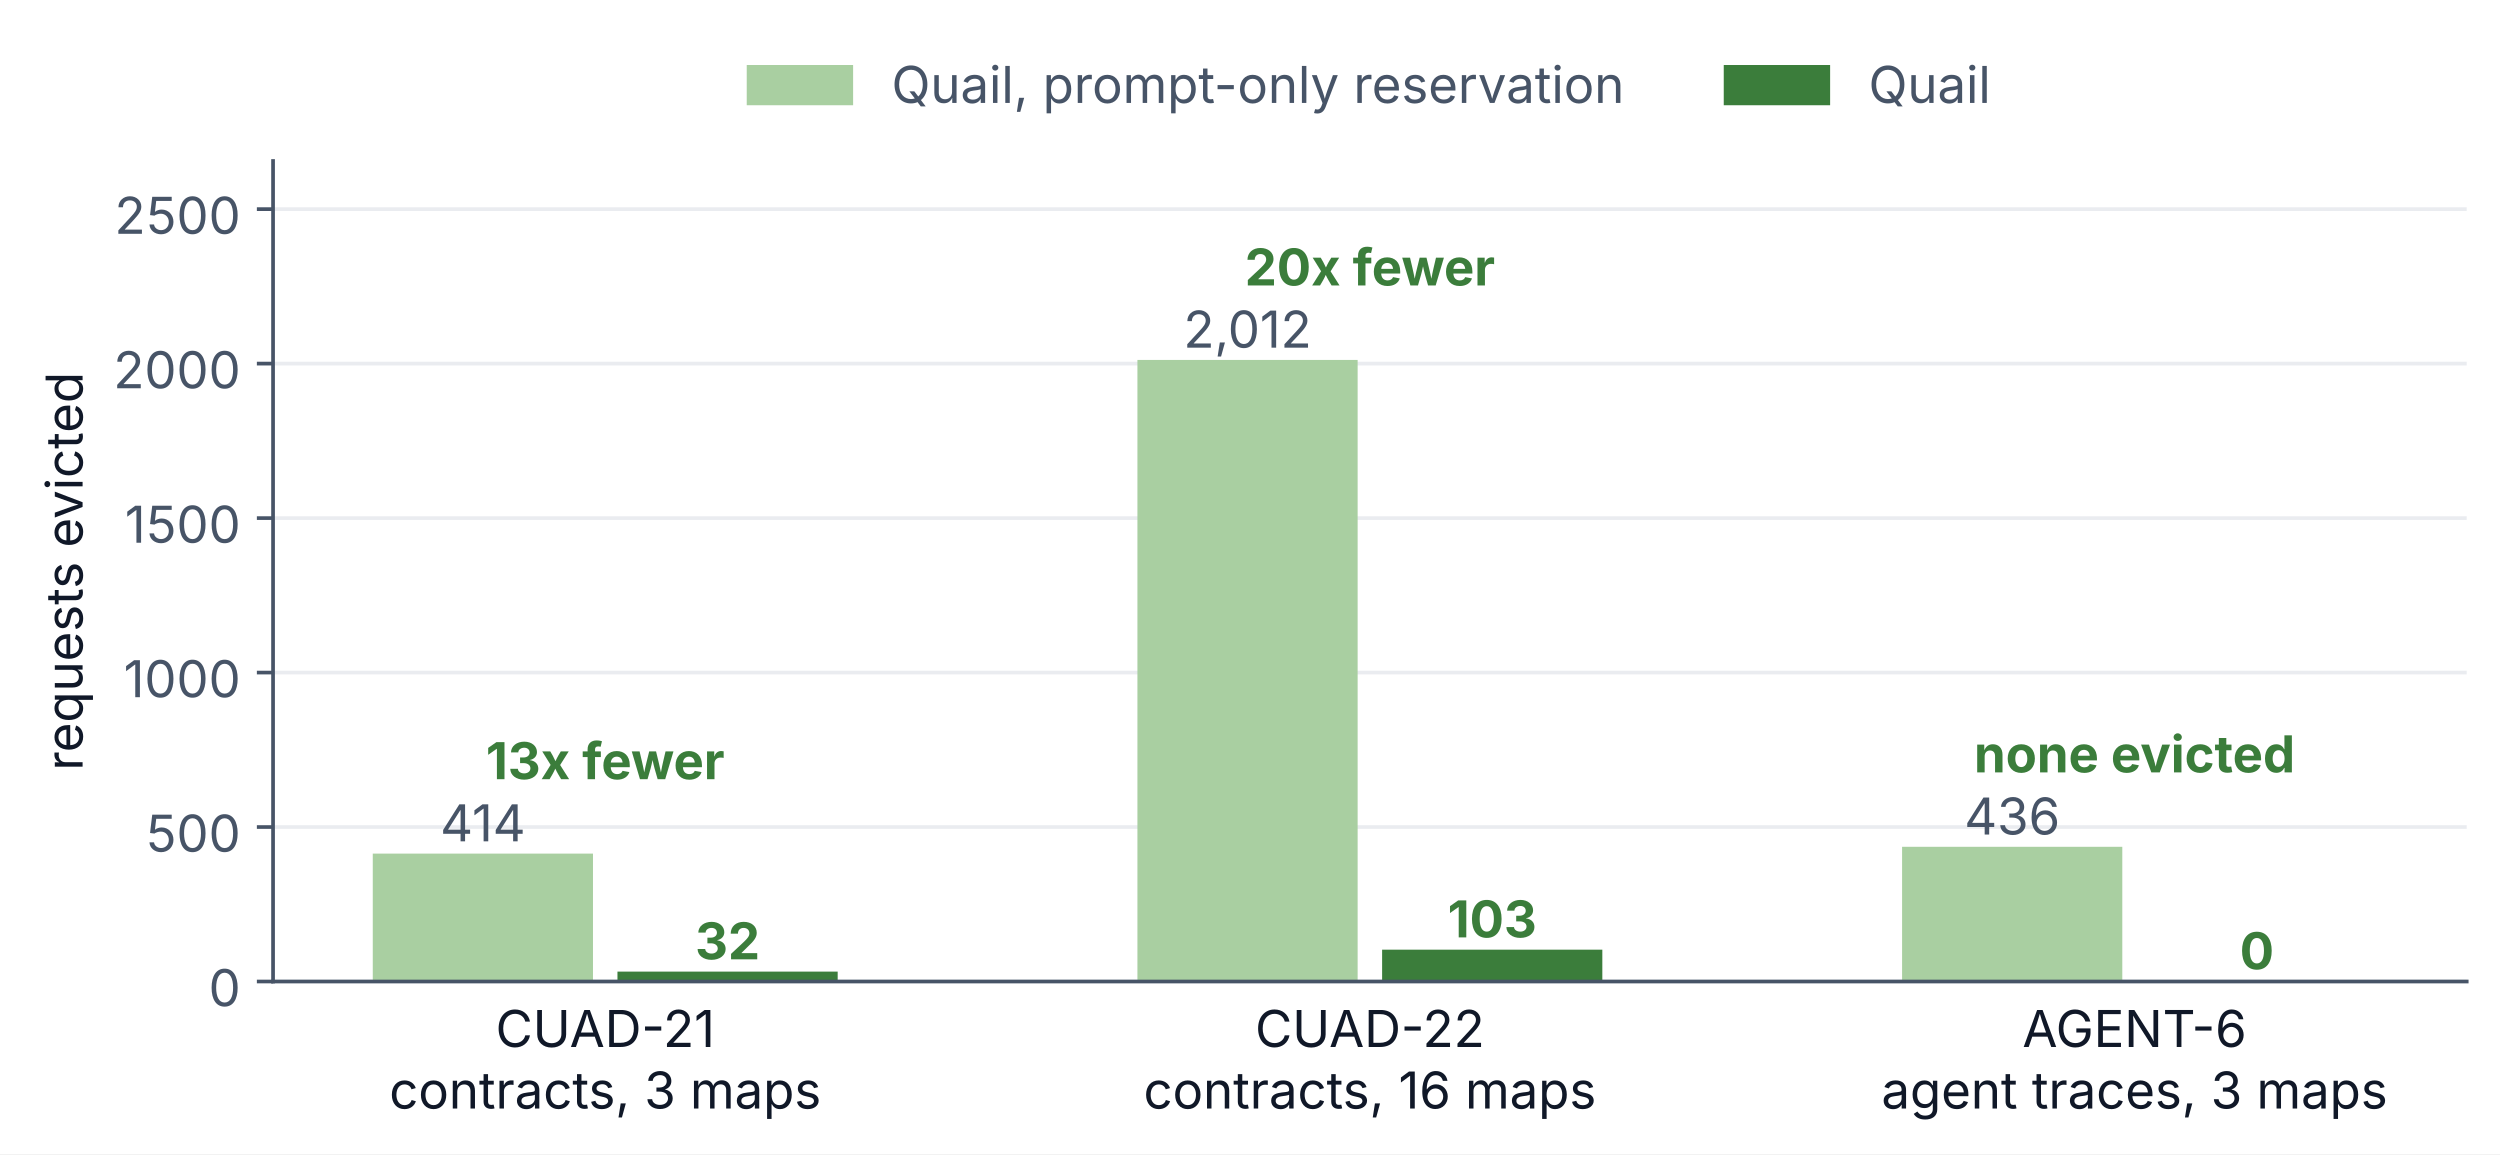
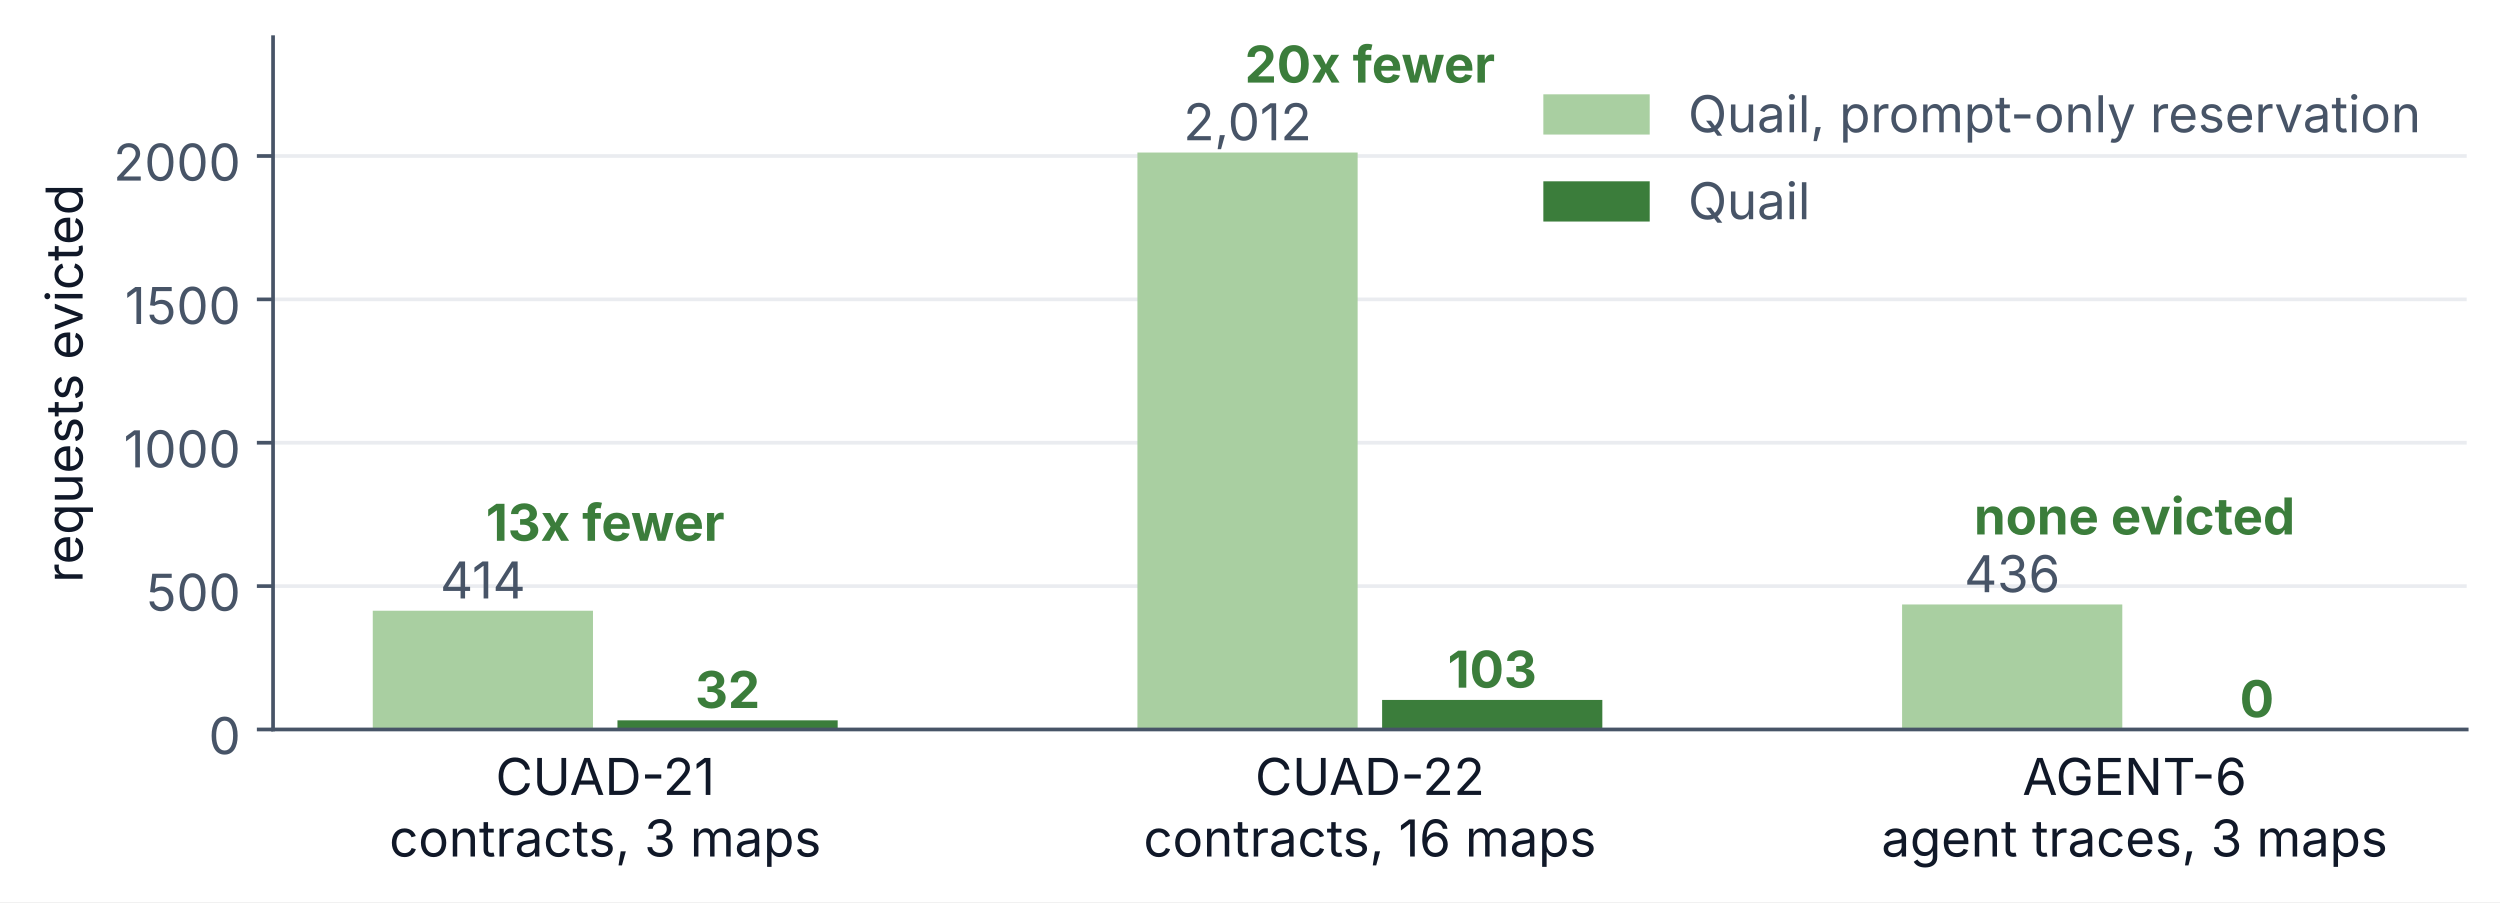
- <svg xmlns="http://www.w3.org/2000/svg" xmlns:xlink="http://www.w3.org/1999/xlink" width="540.539pt" height="249.537pt" viewBox="0 0 540.539 249.537" version="1.1">
+ <svg xmlns="http://www.w3.org/2000/svg" xmlns:xlink="http://www.w3.org/1999/xlink" width="540.539pt" height="195.043pt" viewBox="0 0 540.539 195.043" version="1.1">
  <defs>
    <style type="text/css">*{stroke-linejoin: round; stroke-linecap: butt}</style>
  </defs>
  <g id="figure_1">
    <g id="patch_1">
-       <path d="M 0 249.537  L 540.539 249.537  L 540.539 0  L 0 0  z " style="fill: #ffffff" />
+       <path d="M 0 195.043  L 540.539 195.043  L 540.539 0  L 0 0  z " style="fill: #ffffff" />
    </g>
    <g id="axes_1">
      <g id="patch_2">
-         <path d="M 59.039 212.218  L 533.339 212.218  L 533.339 34.81  L 59.039 34.81  z " style="fill: #ffffff" />
+         <path d="M 59.039 157.724  L 533.339 157.724  L 533.339 8.036  L 59.039 8.036  z " style="fill: #ffffff" />
      </g>
      <g id="matplotlib.axis_1">
        <g id="xtick_1">
          <g id="line2d_1" />
          <g id="text_1">
-             <g style="fill: #101828" transform="translate(107.1551 226.3738) scale(0.11 -0.11)">
+             <g style="fill: #101828" transform="translate(107.1551 171.8798) scale(0.11 -0.11)">
              <defs>
                <path id="Inter-Regular-49" d="M 2447 -63  C 3400 -63 4163 519 4325 1466  L 3731 1466  C 3600 831 3056 488 2447 488  C 1613 488 959 1134 959 2325  C 959 3519 1609 4169 2447 4169  C 3053 4169 3600 3828 3731 3191  L 4325 3191  C 4159 4150 3391 4719 2447 4719  C 1253 4719 381 3803 381 2325  C 381 850 1253 -63 2447 -63  z " transform="scale(0.015625)" />
                <path id="Inter-Regular-1a9" d="M 2384 -75  C 3481 -75 4200 625 4200 1584  L 4200 4656  L 3606 4656  L 3606 1631  C 3606 963 3144 475 2384 475  C 1622 475 1156 963 1156 1631  L 1156 4656  L 563 4656  L 563 1584  C 563 625 1281 -75 2384 -75  z " transform="scale(0.015625)" />
                <path id="Inter-Regular-2" d="M 163 0  L 794 0  L 1244 1300  L 3163 1300  L 3628 0  L 4253 0  L 2541 4656  L 1853 4656  L 163 0  z M 1425 1819  L 1753 2763  C 1853 3050 1997 3494 2194 4181  C 2391 3506 2528 3075 2641 2763  L 2978 1819  L 1425 1819  z " transform="scale(0.015625)" />
                <path id="Inter-Regular-54" d="M 2016 0  C 3434 0 4238 881 4238 2338  C 4238 3781 3434 4656 2075 4656  L 563 4656  L 563 0  L 2016 0  z M 1156 525  L 1156 4131  L 2034 4131  C 3113 4131 3663 3456 3663 2338  C 3663 1206 3113 525 1978 525  L 1156 525  z " transform="scale(0.015625)" />
                <path id="Inter-Regular-5c1" d="M 2494 2581  L 450 2581  L 450 2063  L 2494 2063  L 2494 2581  z " transform="scale(0.015625)" />
                <path id="Inter-Regular-541" d="M 481 0  L 3447 0  L 3447 522  L 1300 522  L 1300 559  L 2319 1644  C 3141 2519 3369 2916 3369 3419  C 3369 4147 2778 4719 1947 4719  C 1119 4719 494 4159 494 3334  L 1063 3334  C 1063 3859 1400 4203 1931 4203  C 2428 4203 2806 3900 2806 3413  C 2806 2984 2544 2666 2028 2106  L 481 428  L 481 0  z " transform="scale(0.015625)" />
                <path id="Inter-Regular-540" d="M 2041 4656  L 1313 4656  L 300 3909  L 300 3272  L 1425 4106  L 1456 4106  L 1456 0  L 2041 0  L 2041 4656  z " transform="scale(0.015625)" />
              </defs>
              <use xlink:href="#Inter-Regular-49" />
              <use xlink:href="#Inter-Regular-1a9" transform="translate(73.04688 0)" />
              <use xlink:href="#Inter-Regular-2" transform="translate(145.5156 0)" />
              <use xlink:href="#Inter-Regular-54" transform="translate(214.5156 0)" />
              <use xlink:href="#Inter-Regular-5c1" transform="translate(286.6875 0)" />
              <use xlink:href="#Inter-Regular-541" transform="translate(329.3125 0)" />
              <use xlink:href="#Inter-Regular-540" transform="translate(390.2969 0)" />
            </g>
-             <g style="fill: #101828" transform="translate(84.16678 239.6834) scale(0.11 -0.11)">
+             <g style="fill: #101828" transform="translate(84.16678 185.1894) scale(0.11 -0.11)">
              <defs>
                <path id="Inter-Regular-24b" d="M 1916 -75  C 2600 -75 3156 297 3344 919  L 2806 1072  C 2703 694 2384 428 1916 428  C 1219 428 897 1038 897 1725  C 897 2422 1219 3034 1916 3034  C 2375 3034 2688 2778 2791 2419  L 3331 2572  C 3141 3181 2591 3538 1916 3538  C 966 3538 325 2819 325 1725  C 325 647 966 -75 1916 -75  z " transform="scale(0.015625)" />
                <path id="Inter-Regular-318" d="M 1916 -75  C 2869 -75 3513 647 3513 1725  C 3513 2819 2869 3538 1916 3538  C 966 3538 325 2819 325 1725  C 325 647 966 -75 1916 -75  z M 1916 428  C 1219 428 897 1038 897 1725  C 897 2422 1219 3034 1916 3034  C 2622 3034 2944 2419 2944 1725  C 2944 1038 2622 428 1916 428  z " transform="scale(0.015625)" />
                <path id="Inter-Regular-307" d="M 1056 2094  C 1056 2691 1434 3031 1938 3031  C 2425 3031 2725 2709 2725 2172  L 2725 0  L 3288 0  L 3288 2219  C 3288 3103 2813 3538 2106 3538  C 1638 3538 1263 3341 1038 2847  L 1034 3494  L 494 3494  L 494 0  L 1056 0  L 1056 2094  z " transform="scale(0.015625)" />
                <path id="Inter-Regular-37b" d="M 1869 3494  L 1150 3494  L 1150 4325  L 588 4325  L 588 3494  L 63 3494  L 63 3013  L 588 3013  L 588 863  C 588 291 944 -44 1547 -44  C 1691 -44 1850 -22 1966 19  L 1850 494  C 1756 475 1634 456 1563 456  C 1266 456 1150 594 1150 906  L 1150 3013  L 1869 3013  L 1869 3494  z " transform="scale(0.015625)" />
                <path id="Inter-Regular-356" d="M 494 0  L 1056 0  L 1056 2188  C 1056 2659 1425 3000 1928 3000  C 2078 3000 2231 2975 2266 2969  L 2266 3534  C 2200 3538 2063 3544 1981 3544  C 1566 3544 1203 3309 1075 2956  L 1038 2956  L 1038 3494  L 494 3494  L 494 0  z " transform="scale(0.015625)" />
                <path id="Inter-Regular-1fc" d="M 1472 -81  C 2063 -81 2391 228 2509 475  L 2547 475  L 2547 0  L 3100 0  L 3100 2303  C 3100 3394 2259 3538 1791 3538  C 1250 3538 650 3344 381 2709  L 922 2531  C 1031 2775 1303 3044 1806 3044  C 2291 3044 2538 2794 2538 2359  L 2538 2341  C 2538 2081 2263 2100 1641 2022  C 994 1941 281 1794 281 994  C 281 306 809 -81 1472 -81  z M 1569 416  C 1150 416 847 603 847 966  C 847 1363 1206 1494 1616 1547  C 1831 1575 2444 1638 2538 1747  L 2538 1263  C 2538 834 2191 416 1569 416  z " transform="scale(0.015625)" />
                <path id="Inter-Regular-369" d="M 1681 -75  C 2500 -75 3059 372 3059 984  C 3059 1463 2763 1778 2128 1928  L 1600 2053  C 1191 2150 1013 2294 1013 2553  C 1013 2844 1325 3059 1741 3059  C 2191 3059 2388 2816 2484 2566  L 2994 2697  C 2834 3188 2456 3538 1738 3538  C 994 3538 444 3119 444 2519  C 444 2028 747 1716 1381 1566  L 1963 1428  C 2306 1347 2475 1188 2475 947  C 2475 659 2163 419 1675 419  C 1256 419 972 591 872 975  L 338 847  C 463 244 963 -75 1681 -75  z " transform="scale(0.015625)" />
                <path id="Inter-Regular-5df" d="M 400 -1122  L 831 -1122  L 1319 650  L 675 650  L 400 -1122  z " transform="scale(0.015625)" />
                <path id="Inter-Regular-6eb" transform="scale(0.015625)" />
                <path id="Inter-Regular-543" d="M 1984 -63  C 2897 -63 3572 503 3572 1266  C 3572 1853 3225 2284 2631 2381  L 2631 2419  C 3106 2559 3403 2944 3403 3469  C 3403 4131 2872 4719 2003 4719  C 1184 4719 516 4216 491 3484  L 1063 3484  C 1081 3938 1516 4203 1991 4203  C 2497 4203 2822 3900 2822 3438  C 2822 2956 2447 2644 1903 2644  L 1525 2644  L 1525 2128  L 1903 2128  C 2594 2128 2984 1775 2984 1272  C 2984 788 2559 459 1975 459  C 1444 459 1025 731 991 1175  L 391 1175  C 422 438 1072 -63 1984 -63  z " transform="scale(0.015625)" />
                <path id="Inter-Regular-300" d="M 494 0  L 1056 0  L 1056 2200  C 1056 2756 1428 3044 1838 3044  C 2231 3044 2522 2784 2522 2397  L 2522 0  L 3084 0  L 3084 2281  C 3084 2722 3372 3044 3844 3044  C 4219 3044 4547 2844 4547 2341  L 4547 0  L 5113 0  L 5113 2356  C 5113 3166 4619 3556 4013 3556  C 3506 3556 3078 3284 2913 2844  C 2788 3275 2481 3556 2022 3556  C 1609 3556 1216 3325 1044 2853  L 1041 3494  L 494 3494  L 494 0  z " transform="scale(0.015625)" />
                <path id="Inter-Regular-34d" d="M 494 -1306  L 1056 -1306  L 1056 541  L 1100 541  C 1216 347 1450 -75 2116 -75  C 2988 -75 3594 625 3594 1738  C 3594 2844 2984 3538 2113 3538  C 1431 3538 1216 3119 1100 2934  L 1038 2934  L 1038 3494  L 494 3494  L 494 -1306  z M 2031 428  C 1397 428 1050 966 1050 1744  C 1050 2516 1388 3034 2031 3034  C 2694 3034 3022 2469 3022 1744  C 3022 1009 2684 428 2031 428  z " transform="scale(0.015625)" />
              </defs>
              <use xlink:href="#Inter-Regular-24b" />
              <use xlink:href="#Inter-Regular-318" transform="translate(57.125 0)" />
              <use xlink:href="#Inter-Regular-307" transform="translate(117.0938 0)" />
              <use xlink:href="#Inter-Regular-37b" transform="translate(176.1719 0)" />
              <use xlink:href="#Inter-Regular-356" transform="translate(208.8906 0)" />
              <use xlink:href="#Inter-Regular-1fc" transform="translate(246.5312 0)" />
              <use xlink:href="#Inter-Regular-24b" transform="translate(302.6875 0)" />
              <use xlink:href="#Inter-Regular-37b" transform="translate(359.8125 0)" />
              <use xlink:href="#Inter-Regular-369" transform="translate(391.5625 0)" />
              <use xlink:href="#Inter-Regular-5df" transform="translate(444.3438 0)" />
              <use xlink:href="#Inter-Regular-6eb" transform="translate(473.1562 0)" />
              <use xlink:href="#Inter-Regular-543" transform="translate(501.2812 0)" />
              <use xlink:href="#Inter-Regular-6eb" transform="translate(563.0469 0)" />
              <use xlink:href="#Inter-Regular-300" transform="translate(591.1719 0)" />
              <use xlink:href="#Inter-Regular-1fc" transform="translate(678.7656 0)" />
              <use xlink:href="#Inter-Regular-34d" transform="translate(734.9219 0)" />
              <use xlink:href="#Inter-Regular-369" transform="translate(796.1562 0)" />
            </g>
          </g>
        </g>
        <g id="xtick_2">
          <g id="line2d_2" />
          <g id="text_2">
-             <g style="fill: #101828" transform="translate(271.3683 226.3738) scale(0.11 -0.11)">
+             <g style="fill: #101828" transform="translate(271.3683 171.8798) scale(0.11 -0.11)">
              <use xlink:href="#Inter-Regular-49" />
              <use xlink:href="#Inter-Regular-1a9" transform="translate(73.04688 0)" />
              <use xlink:href="#Inter-Regular-2" transform="translate(145.5156 0)" />
              <use xlink:href="#Inter-Regular-54" transform="translate(214.5156 0)" />
              <use xlink:href="#Inter-Regular-5c1" transform="translate(286.6875 0)" />
              <use xlink:href="#Inter-Regular-541" transform="translate(329.3125 0)" />
              <use xlink:href="#Inter-Regular-541" transform="translate(390.2969 0)" />
            </g>
-             <g style="fill: #101828" transform="translate(247.2465 239.6834) scale(0.11 -0.11)">
+             <g style="fill: #101828" transform="translate(247.2465 185.1894) scale(0.11 -0.11)">
              <defs>
                <path id="Inter-Regular-547" d="M 2019 -63  C 2969 -63 3588 634 3588 1503  C 3588 2403 2925 3044 2128 3044  C 1644 3044 1231 2813 981 2425  L 944 2425  C 944 3544 1375 4194 2091 4194  C 2575 4194 2866 3888 2969 3484  L 3550 3484  C 3438 4216 2872 4719 2091 4719  C 1034 4719 381 3788 381 2150  C 381 434 1241 -63 2019 -63  z M 2019 459  C 1447 459 1028 947 1028 1497  C 1028 2041 1469 2528 2034 2528  C 2597 2528 3013 2072 3013 1503  C 3013 922 2578 459 2019 459  z " transform="scale(0.015625)" />
              </defs>
              <use xlink:href="#Inter-Regular-24b" />
              <use xlink:href="#Inter-Regular-318" transform="translate(57.125 0)" />
              <use xlink:href="#Inter-Regular-307" transform="translate(117.0938 0)" />
              <use xlink:href="#Inter-Regular-37b" transform="translate(176.1719 0)" />
              <use xlink:href="#Inter-Regular-356" transform="translate(208.8906 0)" />
              <use xlink:href="#Inter-Regular-1fc" transform="translate(246.5312 0)" />
              <use xlink:href="#Inter-Regular-24b" transform="translate(302.6875 0)" />
              <use xlink:href="#Inter-Regular-37b" transform="translate(359.8125 0)" />
              <use xlink:href="#Inter-Regular-369" transform="translate(391.5625 0)" />
              <use xlink:href="#Inter-Regular-5df" transform="translate(444.3438 0)" />
              <use xlink:href="#Inter-Regular-6eb" transform="translate(473.1562 0)" />
              <use xlink:href="#Inter-Regular-540" transform="translate(501.2812 0)" />
              <use xlink:href="#Inter-Regular-547" transform="translate(541.9531 0)" />
              <use xlink:href="#Inter-Regular-6eb" transform="translate(603.9688 0)" />
              <use xlink:href="#Inter-Regular-300" transform="translate(632.0938 0)" />
              <use xlink:href="#Inter-Regular-1fc" transform="translate(719.6875 0)" />
              <use xlink:href="#Inter-Regular-34d" transform="translate(775.8438 0)" />
              <use xlink:href="#Inter-Regular-369" transform="translate(837.0781 0)" />
            </g>
          </g>
        </g>
        <g id="xtick_3">
          <g id="line2d_3" />
          <g id="text_3">
-             <g style="fill: #101828" transform="translate(437.2737 226.3738) scale(0.11 -0.11)">
+             <g style="fill: #101828" transform="translate(437.2737 171.8798) scale(0.11 -0.11)">
              <defs>
                <path id="Inter-Regular-8d" d="M 2466 -63  C 3575 -63 4375 675 4375 1831  L 4375 2341  L 2588 2341  L 2588 1822  L 3794 1822  C 3778 1003 3244 488 2466 488  C 1609 488 959 1138 959 2325  C 959 3522 1613 4169 2431 4169  C 3091 4169 3538 3794 3728 3197  L 4341 3197  C 4172 4100 3413 4719 2428 4719  C 1234 4719 381 3803 381 2325  C 381 853 1222 -63 2466 -63  z " transform="scale(0.015625)" />
                <path id="Inter-Regular-5f" d="M 563 0  L 3428 0  L 3428 525  L 1156 525  L 1156 2088  L 3247 2088  L 3247 2613  L 1156 2613  L 1156 4131  L 3400 4131  L 3400 4656  L 563 4656  L 563 0  z " transform="scale(0.015625)" />
                <path id="Inter-Regular-12d" d="M 563 0  L 1159 0  L 1159 2656  C 1159 2881 1138 3347 1113 3944  C 1475 3297 1653 2984 1866 2650  L 3553 0  L 4259 0  L 4259 4656  L 3666 4656  L 3666 1800  C 3666 1550 3669 1153 3706 703  C 3494 1125 3281 1481 3156 1678  L 1263 4656  L 563 4656  L 563 0  z " transform="scale(0.015625)" />
                <path id="Inter-Regular-19c" d="M 306 4131  L 1772 4131  L 1772 0  L 2366 0  L 2366 4131  L 3825 4131  L 3825 4656  L 306 4656  L 306 4131  z " transform="scale(0.015625)" />
              </defs>
              <use xlink:href="#Inter-Regular-2" />
              <use xlink:href="#Inter-Regular-8d" transform="translate(65.57812 0)" />
              <use xlink:href="#Inter-Regular-5f" transform="translate(140.1875 0)" />
              <use xlink:href="#Inter-Regular-12d" transform="translate(200.2969 0)" />
              <use xlink:href="#Inter-Regular-19c" transform="translate(275.6406 0)" />
              <use xlink:href="#Inter-Regular-5c1" transform="translate(332.8125 0)" />
              <use xlink:href="#Inter-Regular-547" transform="translate(378.8125 0)" />
            </g>
-             <g style="fill: #101828" transform="translate(406.7934 239.6834) scale(0.11 -0.11)">
+             <g style="fill: #101828" transform="translate(406.7934 185.1894) scale(0.11 -0.11)">
              <defs>
                <path id="Inter-Regular-293" d="M 1909 -1381  C 2759 -1381 3431 -994 3431 -91  L 3431 3494  L 2884 3494  L 2884 2934  L 2831 2934  C 2713 3122 2488 3538 1813 3538  C 941 3538 325 2844 325 1763  C 325 666 963 56 1800 56  C 2475 56 2697 441 2816 641  L 2869 641  L 2869 -59  C 2869 -634 2466 -891 1909 -891  C 1294 -891 1075 -578 928 -375  L 472 -669  C 688 -1053 1134 -1381 1909 -1381  z M 1894 556  C 1238 556 897 1056 897 1775  C 897 2472 1228 3034 1894 3034  C 2538 3034 2875 2516 2875 1775  C 2875 1013 2528 556 1894 556  z " transform="scale(0.015625)" />
                <path id="Inter-Regular-267" d="M 1963 -75  C 2678 -75 3200 284 3363 813  L 2819 963  C 2688 606 2378 425 1966 425  C 1347 425 922 825 894 1556  L 3419 1556  L 3419 1791  C 3419 3081 2638 3538 1897 3538  C 944 3538 325 2791 325 1719  C 325 644 950 -75 1963 -75  z M 897 2031  C 931 2566 1297 3038 1897 3038  C 2472 3038 2794 2625 2847 2031  L 897 2031  z " transform="scale(0.015625)" />
              </defs>
              <use xlink:href="#Inter-Regular-1fc" />
              <use xlink:href="#Inter-Regular-293" transform="translate(56.15625 0)" />
              <use xlink:href="#Inter-Regular-267" transform="translate(117.4844 0)" />
              <use xlink:href="#Inter-Regular-307" transform="translate(175.7812 0)" />
              <use xlink:href="#Inter-Regular-37b" transform="translate(234.8594 0)" />
              <use xlink:href="#Inter-Regular-6eb" transform="translate(267.5781 0)" />
              <use xlink:href="#Inter-Regular-37b" transform="translate(295.7031 0)" />
              <use xlink:href="#Inter-Regular-356" transform="translate(328.4219 0)" />
              <use xlink:href="#Inter-Regular-1fc" transform="translate(366.0625 0)" />
              <use xlink:href="#Inter-Regular-24b" transform="translate(422.2188 0)" />
              <use xlink:href="#Inter-Regular-267" transform="translate(479.3438 0)" />
              <use xlink:href="#Inter-Regular-369" transform="translate(537.6406 0)" />
              <use xlink:href="#Inter-Regular-5df" transform="translate(590.4219 0)" />
              <use xlink:href="#Inter-Regular-6eb" transform="translate(619.2344 0)" />
              <use xlink:href="#Inter-Regular-543" transform="translate(647.3594 0)" />
              <use xlink:href="#Inter-Regular-6eb" transform="translate(709.125 0)" />
              <use xlink:href="#Inter-Regular-300" transform="translate(737.25 0)" />
              <use xlink:href="#Inter-Regular-1fc" transform="translate(824.8438 0)" />
              <use xlink:href="#Inter-Regular-34d" transform="translate(881 0)" />
              <use xlink:href="#Inter-Regular-369" transform="translate(942.2344 0)" />
            </g>
          </g>
        </g>
      </g>
      <g id="matplotlib.axis_2">
        <g id="ytick_1">
          <g id="line2d_4">
-             <path d="M 59.039 212.218  L 533.339 212.218  " clip-path="url(#p7f1e64e464)" style="fill: none; stroke: #eaecf0; stroke-width: 0.8; stroke-linecap: square" />
+             <path d="M 59.039 157.724  L 533.339 157.724  " clip-path="url(#p0a04cec963)" style="fill: none; stroke: #eaecf0; stroke-width: 0.8; stroke-linecap: square" />
          </g>
          <g id="line2d_5">
            <defs>
-               <path id="me536481ce5" d="M 0 0  L -3.5 0  " style="stroke: #475467; stroke-width: 0.8" />
+               <path id="mce338a9156" d="M 0 0  L -3.5 0  " style="stroke: #475467; stroke-width: 0.8" />
            </defs>
            <g>
-               <use xlink:href="#me536481ce5" x="59.039" y="212.218" style="fill: #475467; stroke: #475467; stroke-width: 0.8" />
+               <use xlink:href="#mce338a9156" x="59.039" y="157.724" style="fill: #475467; stroke: #475467; stroke-width: 0.8" />
            </g>
          </g>
          <g id="text_4">
-             <g style="fill: #475467" transform="translate(45.09848 217.5457) scale(0.11 -0.11)">
+             <g style="fill: #475467" transform="translate(45.09848 163.0517) scale(0.11 -0.11)">
              <defs>
                <path id="Inter-Regular-53f" d="M 2019 -63  C 3059 -63 3656 809 3656 2325  C 3656 3834 3050 4719 2019 4719  C 988 4719 381 3834 381 2325  C 381 806 981 -63 2019 -63  z M 2019 456  C 1338 456 953 1144 953 2325  C 953 3509 1338 4203 2019 4203  C 2700 4203 3084 3513 3084 2325  C 3084 1144 2700 456 2019 456  z " transform="scale(0.015625)" />
              </defs>
              <use xlink:href="#Inter-Regular-53f" />
            </g>
          </g>
        </g>
        <g id="ytick_2">
          <g id="line2d_6">
-             <path d="M 59.039 178.818  L 533.339 178.818  " clip-path="url(#p7f1e64e464)" style="fill: none; stroke: #eaecf0; stroke-width: 0.8; stroke-linecap: square" />
+             <path d="M 59.039 126.725  L 533.339 126.725  " clip-path="url(#p0a04cec963)" style="fill: none; stroke: #eaecf0; stroke-width: 0.8; stroke-linecap: square" />
          </g>
          <g id="line2d_7">
            <g>
-               <use xlink:href="#me536481ce5" x="59.039" y="178.818" style="fill: #475467; stroke: #475467; stroke-width: 0.8" />
+               <use xlink:href="#mce338a9156" x="59.039" y="126.725" style="fill: #475467; stroke: #475467; stroke-width: 0.8" />
            </g>
          </g>
          <g id="text_5">
-             <g style="fill: #475467" transform="translate(31.47051 184.1461) scale(0.11 -0.11)">
+             <g style="fill: #475467" transform="translate(31.47051 132.0527) scale(0.11 -0.11)">
              <defs>
                <path id="Inter-Regular-545" d="M 1956 -63  C 2853 -63 3509 594 3509 1488  C 3509 2388 2881 3047 2028 3047  C 1706 3047 1397 2934 1206 2775  L 1181 2775  L 1341 4134  L 3291 4134  L 3291 4656  L 841 4656  L 566 2350  L 1122 2281  C 1306 2422 1631 2525 1919 2525  C 2503 2525 2928 2078 2928 1478  C 2928 888 2519 459 1956 459  C 1488 459 1106 759 1069 1175  L 494 1175  C 525 463 1138 -63 1956 -63  z " transform="scale(0.015625)" />
              </defs>
              <use xlink:href="#Inter-Regular-545" />
              <use xlink:href="#Inter-Regular-53f" transform="translate(60.79688 0)" />
              <use xlink:href="#Inter-Regular-53f" transform="translate(123.8906 0)" />
            </g>
          </g>
        </g>
        <g id="ytick_3">
          <g id="line2d_8">
-             <path d="M 59.039 145.418  L 533.339 145.418  " clip-path="url(#p7f1e64e464)" style="fill: none; stroke: #eaecf0; stroke-width: 0.8; stroke-linecap: square" />
+             <path d="M 59.039 95.726  L 533.339 95.726  " clip-path="url(#p0a04cec963)" style="fill: none; stroke: #eaecf0; stroke-width: 0.8; stroke-linecap: square" />
          </g>
          <g id="line2d_9">
            <g>
-               <use xlink:href="#me536481ce5" x="59.039" y="145.418" style="fill: #475467; stroke: #475467; stroke-width: 0.8" />
+               <use xlink:href="#mce338a9156" x="59.039" y="95.726" style="fill: #475467; stroke: #475467; stroke-width: 0.8" />
            </g>
          </g>
          <g id="text_6">
-             <g style="fill: #475467" transform="translate(26.74395 150.7465) scale(0.11 -0.11)">
+             <g style="fill: #475467" transform="translate(26.74395 101.0537) scale(0.11 -0.11)">
              <use xlink:href="#Inter-Regular-540" />
              <use xlink:href="#Inter-Regular-53f" transform="translate(40.67188 0)" />
              <use xlink:href="#Inter-Regular-53f" transform="translate(103.7656 0)" />
              <use xlink:href="#Inter-Regular-53f" transform="translate(166.8594 0)" />
            </g>
          </g>
        </g>
        <g id="ytick_4">
          <g id="line2d_10">
-             <path d="M 59.039 112.019  L 533.339 112.019  " clip-path="url(#p7f1e64e464)" style="fill: none; stroke: #eaecf0; stroke-width: 0.8; stroke-linecap: square" />
+             <path d="M 59.039 64.727  L 533.339 64.727  " clip-path="url(#p0a04cec963)" style="fill: none; stroke: #eaecf0; stroke-width: 0.8; stroke-linecap: square" />
          </g>
          <g id="line2d_11">
            <g>
-               <use xlink:href="#me536481ce5" x="59.039" y="112.019" style="fill: #475467; stroke: #475467; stroke-width: 0.8" />
+               <use xlink:href="#mce338a9156" x="59.039" y="64.727" style="fill: #475467; stroke: #475467; stroke-width: 0.8" />
            </g>
          </g>
          <g id="text_7">
-             <g style="fill: #475467" transform="translate(26.9966 117.3469) scale(0.11 -0.11)">
+             <g style="fill: #475467" transform="translate(26.9966 70.05468) scale(0.11 -0.11)">
              <use xlink:href="#Inter-Regular-540" />
              <use xlink:href="#Inter-Regular-545" transform="translate(40.67188 0)" />
              <use xlink:href="#Inter-Regular-53f" transform="translate(101.4688 0)" />
              <use xlink:href="#Inter-Regular-53f" transform="translate(164.5625 0)" />
            </g>
          </g>
        </g>
        <g id="ytick_5">
          <g id="line2d_12">
-             <path d="M 59.039 78.619  L 533.339 78.619  " clip-path="url(#p7f1e64e464)" style="fill: none; stroke: #eaecf0; stroke-width: 0.8; stroke-linecap: square" />
+             <path d="M 59.039 33.728  L 533.339 33.728  " clip-path="url(#p0a04cec963)" style="fill: none; stroke: #eaecf0; stroke-width: 0.8; stroke-linecap: square" />
          </g>
          <g id="line2d_13">
            <g>
-               <use xlink:href="#me536481ce5" x="59.039" y="78.619" style="fill: #475467; stroke: #475467; stroke-width: 0.8" />
+               <use xlink:href="#mce338a9156" x="59.039" y="33.728" style="fill: #475467; stroke: #475467; stroke-width: 0.8" />
            </g>
          </g>
          <g id="text_8">
-             <g style="fill: #475467" transform="translate(24.50957 83.94729) scale(0.11 -0.11)">
+             <g style="fill: #475467" transform="translate(24.50957 39.05567) scale(0.11 -0.11)">
              <use xlink:href="#Inter-Regular-541" />
              <use xlink:href="#Inter-Regular-53f" transform="translate(60.98438 0)" />
              <use xlink:href="#Inter-Regular-53f" transform="translate(124.0781 0)" />
              <use xlink:href="#Inter-Regular-53f" transform="translate(187.1719 0)" />
            </g>
          </g>
        </g>
-         <g id="ytick_6">
-           <g id="line2d_14">
-             <path d="M 59.039 45.22  L 533.339 45.22  " clip-path="url(#p7f1e64e464)" style="fill: none; stroke: #eaecf0; stroke-width: 0.8; stroke-linecap: square" />
-           </g>
-           <g id="line2d_15">
-             <g>
-               <use xlink:href="#me536481ce5" x="59.039" y="45.22" style="fill: #475467; stroke: #475467; stroke-width: 0.8" />
-             </g>
-           </g>
-           <g id="text_9">
-             <g style="fill: #475467" transform="translate(24.76223 50.54768) scale(0.11 -0.11)">
-               <use xlink:href="#Inter-Regular-541" />
-               <use xlink:href="#Inter-Regular-545" transform="translate(60.98438 0)" />
-               <use xlink:href="#Inter-Regular-53f" transform="translate(121.7812 0)" />
-               <use xlink:href="#Inter-Regular-53f" transform="translate(184.875 0)" />
-             </g>
-           </g>
-         </g>
-         <g id="text_10">
-           <g style="fill: #101828" transform="translate(17.85625 166.6086) rotate(-90) scale(0.11 -0.11)">
+         <g id="text_9">
+           <g style="fill: #101828" transform="translate(17.85625 125.9746) rotate(-90) scale(0.11 -0.11)">
            <defs>
              <path id="Inter-Regular-353" d="M 3425 -1306  L 3425 3494  L 2881 3494  L 2881 2934  L 2819 2934  C 2703 3119 2488 3538 1806 3538  C 934 3538 325 2844 325 1738  C 325 625 931 -75 1803 -75  C 2469 -75 2703 347 2819 541  L 2863 541  L 2863 -1306  L 3425 -1306  z M 1888 428  C 1234 428 897 1009 897 1744  C 897 2469 1225 3034 1888 3034  C 2531 3034 2869 2516 2869 1744  C 2869 966 2522 428 1888 428  z " transform="scale(0.015625)" />
              <path id="Inter-Regular-395" d="M 1678 -44  C 2138 -44 2519 144 2747 653  L 2747 0  L 3291 0  L 3291 3494  L 2725 3494  L 2725 1400  C 2725 803 2347 463 1847 463  C 1359 463 1056 784 1056 1322  L 1056 3494  L 494 3494  L 494 1275  C 494 391 972 -44 1678 -44  z " transform="scale(0.015625)" />
              <path id="Inter-Regular-3d6" d="M 1503 0  L 2094 0  L 3428 3494  L 2813 3494  L 2069 1422  C 1959 1119 1878 813 1800 522  C 1719 813 1638 1119 1528 1422  L 784 3494  L 169 3494  L 1503 0  z " transform="scale(0.015625)" />
              <path id="Inter-Regular-2b2" d="M 494 0  L 1056 0  L 1056 3494  L 494 3494  L 494 0  z M 778 4066  C 994 4066 1172 4231 1172 4438  C 1172 4644 994 4809 778 4809  C 566 4809 388 4644 388 4438  C 388 4231 566 4066 778 4066  z " transform="scale(0.015625)" />
              <path id="Inter-Regular-256" d="M 1803 -75  C 2469 -75 2703 347 2819 541  L 2881 541  L 2881 0  L 3425 0  L 3425 4656  L 2863 4656  L 2863 2934  L 2819 2934  C 2703 3119 2488 3538 1806 3538  C 934 3538 325 2844 325 1738  C 325 625 931 -75 1803 -75  z M 1888 428  C 1234 428 897 1009 897 1744  C 897 2469 1225 3034 1888 3034  C 2531 3034 2869 2516 2869 1744  C 2869 966 2522 428 1888 428  z " transform="scale(0.015625)" />
            </defs>
            <use xlink:href="#Inter-Regular-356" />
            <use xlink:href="#Inter-Regular-267" transform="translate(35.98438 0)" />
            <use xlink:href="#Inter-Regular-353" transform="translate(94.28125 0)" />
            <use xlink:href="#Inter-Regular-395" transform="translate(155.5156 0)" />
            <use xlink:href="#Inter-Regular-267" transform="translate(214.6406 0)" />
            <use xlink:href="#Inter-Regular-369" transform="translate(272.9375 0)" />
            <use xlink:href="#Inter-Regular-37b" transform="translate(325.7188 0)" />
            <use xlink:href="#Inter-Regular-369" transform="translate(357.4688 0)" />
            <use xlink:href="#Inter-Regular-6eb" transform="translate(410.25 0)" />
            <use xlink:href="#Inter-Regular-267" transform="translate(438.375 0)" />
            <use xlink:href="#Inter-Regular-3d6" transform="translate(494.7188 0)" />
            <use xlink:href="#Inter-Regular-2b2" transform="translate(550.9219 0)" />
            <use xlink:href="#Inter-Regular-24b" transform="translate(575.1406 0)" />
            <use xlink:href="#Inter-Regular-37b" transform="translate(632.2656 0)" />
            <use xlink:href="#Inter-Regular-267" transform="translate(664.0156 0)" />
            <use xlink:href="#Inter-Regular-256" transform="translate(722.3125 0)" />
          </g>
        </g>
      </g>
      <g id="patch_3">
-         <path d="M 80.598 212.218  L 128.213 212.218  L 128.213 184.563  L 80.598 184.563  z " clip-path="url(#p7f1e64e464)" style="fill: #a9cfa1" />
+         <path d="M 80.598 157.724  L 128.213 157.724  L 128.213 132.056  L 80.598 132.056  z " clip-path="url(#p0a04cec963)" style="fill: #a9cfa1" />
      </g>
      <g id="patch_4">
-         <path d="M 133.504 212.218  L 181.119 212.218  L 181.119 210.08  L 133.504 210.08  z " clip-path="url(#p7f1e64e464)" style="fill: #3b7d3b" />
+         <path d="M 133.504 157.724  L 181.119 157.724  L 181.119 155.74  L 133.504 155.74  z " clip-path="url(#p0a04cec963)" style="fill: #3b7d3b" />
      </g>
      <g id="patch_5">
-         <path d="M 245.928 212.218  L 293.544 212.218  L 293.544 77.818  L 245.928 77.818  z " clip-path="url(#p7f1e64e464)" style="fill: #a9cfa1" />
+         <path d="M 245.928 157.724  L 293.544 157.724  L 293.544 32.984  L 245.928 32.984  z " clip-path="url(#p0a04cec963)" style="fill: #a9cfa1" />
      </g>
      <g id="patch_6">
-         <path d="M 298.834 212.218  L 346.449 212.218  L 346.449 205.337  L 298.834 205.337  z " clip-path="url(#p7f1e64e464)" style="fill: #3b7d3b" />
+         <path d="M 298.834 157.724  L 346.449 157.724  L 346.449 151.338  L 298.834 151.338  z " clip-path="url(#p0a04cec963)" style="fill: #3b7d3b" />
      </g>
      <g id="patch_7">
-         <path d="M 411.259 212.218  L 458.874 212.218  L 458.874 183.093  L 411.259 183.093  z " clip-path="url(#p7f1e64e464)" style="fill: #a9cfa1" />
+         <path d="M 411.259 157.724  L 458.874 157.724  L 458.874 130.692  L 411.259 130.692  z " clip-path="url(#p0a04cec963)" style="fill: #a9cfa1" />
      </g>
      <g id="patch_8">
-         <path d="M 464.165 212.218  L 511.78 212.218  L 511.78 212.218  L 464.165 212.218  z " clip-path="url(#p7f1e64e464)" style="fill: #3b7d3b" />
+         <path d="M 464.165 157.724  L 511.78 157.724  L 511.78 157.724  L 464.165 157.724  z " clip-path="url(#p0a04cec963)" style="fill: #3b7d3b" />
      </g>
      <g id="patch_9">
-         <path d="M 59.039 212.218  L 59.039 34.81  " style="fill: none; stroke: #475467; stroke-width: 0.8; stroke-linejoin: miter; stroke-linecap: square" />
+         <path d="M 59.039 157.724  L 59.039 8.036  " style="fill: none; stroke: #475467; stroke-width: 0.8; stroke-linejoin: miter; stroke-linecap: square" />
      </g>
      <g id="patch_10">
-         <path d="M 59.039 212.218  L 533.339 212.218  " style="fill: none; stroke: #475467; stroke-width: 0.8; stroke-linejoin: miter; stroke-linecap: square" />
-       </g>
-       <g id="text_11">
-         <g style="fill: #475467" transform="translate(95.17062 181.9094) scale(0.11 -0.11)">
+         <path d="M 59.039 157.724  L 533.339 157.724  " style="fill: none; stroke: #475467; stroke-width: 0.8; stroke-linejoin: miter; stroke-linecap: square" />
+       </g>
+       <g id="text_10">
+         <g style="fill: #475467" transform="translate(95.17062 129.4031) scale(0.11 -0.11)">
          <defs>
            <path id="Inter-Regular-544" d="M 375 947  L 2566 947  L 2566 0  L 3134 0  L 3134 947  L 3766 947  L 3766 1469  L 3134 1469  L 3134 4656  L 2413 4656  L 375 1431  L 375 947  z M 2569 1469  L 1009 1469  L 1009 1506  L 2531 3913  L 2569 3913  L 2569 1469  z " transform="scale(0.015625)" />
          </defs>
          <use xlink:href="#Inter-Regular-544" />
          <use xlink:href="#Inter-Regular-540" transform="translate(62.64062 0)" />
          <use xlink:href="#Inter-Regular-544" transform="translate(103.3125 0)" />
        </g>
      </g>
-       <g id="text_12">
-         <g style="fill: #3b7d3b" transform="translate(150.297 207.4267) scale(0.11 -0.11)">
+       <g id="text_11">
+         <g style="fill: #3b7d3b" transform="translate(150.297 153.0863) scale(0.11 -0.11)">
          <defs>
            <path id="Inter-Bold-543" d="M 2059 -63  C 3097 -63 3838 509 3838 1303  C 3838 1881 3475 2297 2797 2388  L 2797 2422  C 3313 2522 3669 2891 3669 3413  C 3669 4141 3031 4719 2075 4719  C 1128 4719 413 4163 400 3366  L 1319 3366  C 1328 3728 1663 3956 2069 3956  C 2472 3956 2744 3713 2744 3353  C 2744 2981 2428 2728 1975 2728  L 1544 2728  L 1544 2019  L 1975 2019  C 2516 2019 2844 1750 2844 1366  C 2844 988 2522 728 2063 728  C 1622 728 1284 956 1269 1306  L 309 1306  C 322 497 1047 -63 2059 -63  z " transform="scale(0.015625)" />
            <path id="Inter-Bold-541" d="M 388 0  L 3681 0  L 3681 784  L 1713 784  L 1713 819  L 2416 1513  C 3369 2391 3619 2822 3619 3344  C 3619 4150 2963 4719 1978 4719  C 1013 4719 344 4134 344 3228  L 1256 3228  C 1256 3681 1538 3956 1972 3956  C 2388 3956 2694 3700 2694 3284  C 2694 2909 2459 2647 2038 2234  L 388 688  L 388 0  z " transform="scale(0.015625)" />
          </defs>
          <use xlink:href="#Inter-Bold-543" />
          <use xlink:href="#Inter-Bold-541" transform="translate(64.54688 0)" />
        </g>
      </g>
-       <g id="text_13">
-         <g style="fill: #3b7d3b" transform="translate(105.053 168.4694) scale(0.11 -0.11)">
+       <g id="text_12">
+         <g style="fill: #3b7d3b" transform="translate(105.053 116.9291) scale(0.11 -0.11)">
          <defs>
            <path id="Inter-Bold-540" d="M 2341 4656  L 1319 4656  L 291 3934  L 291 3063  L 1356 3816  L 1388 3816  L 1388 0  L 2341 0  L 2341 4656  z " transform="scale(0.015625)" />
            <path id="Inter-Bold-3e3" d="M 131 0  L 1125 0  L 1513 659  C 1641 884 1744 1109 1844 1328  C 1947 1109 2056 884 2188 659  L 2575 0  L 3581 0  L 2453 1781  L 3531 3494  L 2538 3494  L 2209 2944  C 2078 2713 1969 2484 1866 2263  C 1763 2484 1656 2713 1528 2944  L 1213 3494  L 200 3494  L 1256 1794  L 131 0  z " transform="scale(0.015625)" />
            <path id="Inter-Bold-6eb" transform="scale(0.015625)" />
            <path id="Inter-Bold-288" d="M 2344 3494  L 1613 3494  L 1613 3731  C 1613 3975 1719 4119 2003 4119  C 2125 4119 2238 4094 2316 4072  L 2484 4778  C 2369 4813 2106 4875 1813 4875  C 1166 4875 678 4506 678 3763  L 678 3494  L 63 3494  L 63 2778  L 678 2778  L 678 0  L 1613 0  L 1613 2778  L 2344 2778  L 2344 3494  z " transform="scale(0.015625)" />
            <path id="Inter-Bold-267" d="M 1978 -69  C 2791 -69 3347 309 3519 891  L 2669 1050  C 2569 781 2322 638 1994 638  C 1522 638 1203 931 1181 1503  L 3572 1503  L 3572 1766  C 3572 2959 2844 3538 1931 3538  C 909 3538 253 2806 253 1728  C 253 625 909 -69 1978 -69  z M 1188 2091  C 1225 2522 1494 2831 1941 2831  C 2375 2831 2622 2547 2669 2091  L 1188 2091  z " transform="scale(0.015625)" />
            <path id="Inter-Bold-3da" d="M 1128 0  L 2081 0  L 2469 1347  C 2553 1641 2634 2041 2716 2409  C 2797 2044 2878 1644 2966 1347  L 3353 0  L 4306 0  L 5344 3494  L 4347 3494  L 4044 2203  C 3953 1806 3856 1366 3766 850  C 3666 1369 3553 1809 3466 2203  L 3153 3494  L 2291 3494  L 1972 2203  C 1878 1806 1766 1363 1669 853  C 1575 1372 1469 1813 1384 2203  L 1081 3494  L 97 3494  L 1128 0  z " transform="scale(0.015625)" />
            <path id="Inter-Bold-356" d="M 400 0  L 1338 0  L 1338 1988  C 1338 2422 1653 2719 2084 2719  C 2222 2719 2406 2697 2491 2672  L 2491 3509  C 2406 3528 2284 3541 2188 3541  C 1794 3541 1472 3316 1344 2884  L 1306 2884  L 1306 3494  L 400 3494  L 400 0  z " transform="scale(0.015625)" />
          </defs>
          <use xlink:href="#Inter-Bold-540" />
          <use xlink:href="#Inter-Bold-543" transform="translate(43.10938 0)" />
          <use xlink:href="#Inter-Bold-3e3" transform="translate(107.6562 0)" />
          <use xlink:href="#Inter-Bold-6eb" transform="translate(165.6719 0)" />
          <use xlink:href="#Inter-Bold-288" transform="translate(189.3594 0)" />
          <use xlink:href="#Inter-Bold-267" transform="translate(227.0156 0)" />
          <use xlink:href="#Inter-Bold-3da" transform="translate(285.2344 0)" />
          <use xlink:href="#Inter-Bold-267" transform="translate(368.8906 0)" />
          <use xlink:href="#Inter-Bold-356" transform="translate(428.4688 0)" />
        </g>
      </g>
-       <g id="text_14">
-         <g style="fill: #475467" transform="translate(255.8751 75.16425) scale(0.11 -0.11)">
+       <g id="text_13">
+         <g style="fill: #475467" transform="translate(255.8751 30.33025) scale(0.11 -0.11)">
          <use xlink:href="#Inter-Regular-541" />
          <use xlink:href="#Inter-Regular-5df" transform="translate(60.98438 0)" />
          <use xlink:href="#Inter-Regular-53f" transform="translate(87.26562 0)" />
          <use xlink:href="#Inter-Regular-540" transform="translate(150.3594 0)" />
          <use xlink:href="#Inter-Regular-541" transform="translate(191.0312 0)" />
        </g>
      </g>
-       <g id="text_15">
-         <g style="fill: #3b7d3b" transform="translate(313.0115 202.6839) scale(0.11 -0.11)">
+       <g id="text_14">
+         <g style="fill: #3b7d3b" transform="translate(313.0115 148.6845) scale(0.11 -0.11)">
          <defs>
            <path id="Inter-Bold-53f" d="M 2156 -63  C 3338 -63 4022 816 4022 2325  C 4022 3831 3331 4719 2156 4719  C 984 4719 294 3831 294 2325  C 294 816 981 -63 2156 -63  z M 2156 728  C 1581 728 1266 1303 1266 2325  C 1266 3347 1584 3931 2156 3931  C 2731 3931 3050 3350 3050 2325  C 3050 1303 2731 728 2156 728  z " transform="scale(0.015625)" />
          </defs>
          <use xlink:href="#Inter-Bold-540" />
          <use xlink:href="#Inter-Bold-53f" transform="translate(43.10938 0)" />
          <use xlink:href="#Inter-Bold-543" transform="translate(110.5469 0)" />
        </g>
      </g>
-       <g id="text_16">
-         <g style="fill: #3b7d3b" transform="translate(269.1314 61.72425) scale(0.11 -0.11)">
+       <g id="text_15">
+         <g style="fill: #3b7d3b" transform="translate(269.1314 17.85625) scale(0.11 -0.11)">
          <use xlink:href="#Inter-Bold-541" />
          <use xlink:href="#Inter-Bold-53f" transform="translate(62.98438 0)" />
          <use xlink:href="#Inter-Bold-3e3" transform="translate(130.4219 0)" />
          <use xlink:href="#Inter-Bold-6eb" transform="translate(188.4375 0)" />
          <use xlink:href="#Inter-Bold-288" transform="translate(212.125 0)" />
          <use xlink:href="#Inter-Bold-267" transform="translate(249.7812 0)" />
          <use xlink:href="#Inter-Bold-3da" transform="translate(308 0)" />
          <use xlink:href="#Inter-Bold-267" transform="translate(391.6562 0)" />
          <use xlink:href="#Inter-Bold-356" transform="translate(451.2344 0)" />
        </g>
      </g>
-       <g id="text_17">
-         <g style="fill: #475467" transform="translate(424.7057 180.4398) scale(0.11 -0.11)">
+       <g id="text_16">
+         <g style="fill: #475467" transform="translate(424.7057 128.0391) scale(0.11 -0.11)">
          <use xlink:href="#Inter-Regular-544" />
          <use xlink:href="#Inter-Regular-543" transform="translate(64.59375 0)" />
          <use xlink:href="#Inter-Regular-547" transform="translate(126.3594 0)" />
        </g>
      </g>
+       <g id="text_17">
+         <g style="fill: #3b7d3b" transform="translate(484.2631 155.0702) scale(0.11 -0.11)">
+           <use xlink:href="#Inter-Bold-53f" />
+         </g>
+       </g>
      <g id="text_18">
-         <g style="fill: #3b7d3b" transform="translate(484.2631 209.5642) scale(0.11 -0.11)">
-           <use xlink:href="#Inter-Bold-53f" />
-         </g>
-       </g>
-       <g id="text_19">
-         <g style="fill: #3b7d3b" transform="translate(426.8125 166.9998) scale(0.11 -0.11)">
+         <g style="fill: #3b7d3b" transform="translate(426.8125 115.5651) scale(0.11 -0.11)">
          <defs>
            <path id="Inter-Bold-307" d="M 1338 2022  C 1338 2484 1616 2753 2016 2753  C 2409 2753 2647 2494 2647 2059  L 2647 0  L 3584 0  L 3584 2222  C 3584 3041 3109 3538 2384 3538  C 1847 3538 1494 3259 1297 2772  L 1284 3494  L 400 3494  L 400 0  L 1338 0  L 1338 2022  z " transform="scale(0.015625)" />
            <path id="Inter-Bold-318" d="M 1963 -69  C 3013 -69 3672 656 3672 1731  C 3672 2813 3013 3538 1963 3538  C 909 3538 253 2813 253 1731  C 253 656 909 -69 1963 -69  z M 1963 669  C 1463 669 1209 1125 1209 1734  C 1209 2353 1463 2800 1963 2800  C 2463 2800 2719 2350 2719 1734  C 2719 1125 2463 669 1963 669  z " transform="scale(0.015625)" />
            <path id="Inter-Bold-3d6" d="M 1384 0  L 2450 0  L 3741 3494  L 2756 3494  L 2175 1681  C 2078 1366 2003 1053 1931 728  C 1856 1053 1778 1369 1681 1681  L 1094 3494  L 97 3494  L 1384 0  z " transform="scale(0.015625)" />
            <path id="Inter-Bold-2b2" d="M 400 0  L 1338 0  L 1338 3494  L 400 3494  L 400 0  z M 869 3950  C 1150 3950 1384 4163 1384 4431  C 1384 4697 1150 4913 869 4913  C 584 4913 353 4697 353 4431  C 353 4163 584 3950 869 3950  z " transform="scale(0.015625)" />
            <path id="Inter-Bold-24b" d="M 1963 -69  C 2800 -69 3391 384 3522 1119  L 2650 1278  C 2575 900 2334 669 1972 669  C 1472 669 1209 1109 1209 1734  C 1209 2366 1472 2800 1972 2800  C 2334 2800 2566 2575 2644 2213  L 3516 2375  C 3384 3094 2791 3538 1963 3538  C 909 3538 253 2813 253 1731  C 253 656 909 -69 1963 -69  z " transform="scale(0.015625)" />
            <path id="Inter-Bold-37b" d="M 2134 3494  L 1481 3494  L 1481 4325  L 544 4325  L 544 3494  L 63 3494  L 63 2778  L 544 2778  L 544 941  C 544 300 925 -50 1625 -50  C 1813 -50 2022 -28 2231 34  L 2097 738  C 2028 719 1872 697 1800 697  C 1572 697 1481 800 1481 1022  L 1481 2778  L 2134 2778  L 2134 3494  z " transform="scale(0.015625)" />
            <path id="Inter-Bold-256" d="M 1678 -59  C 2247 -59 2538 278 2666 559  L 2713 559  L 2713 0  L 3634 0  L 3634 4656  L 2697 4656  L 2697 2906  L 2666 2906  C 2541 3184 2266 3538 1672 3538  C 897 3538 253 2934 253 1741  C 253 578 872 -59 1678 -59  z M 1966 694  C 1478 694 1216 1128 1216 1744  C 1216 2356 1472 2788 1966 2788  C 2447 2788 2716 2378 2716 1744  C 2716 1113 2444 694 1966 694  z " transform="scale(0.015625)" />
          </defs>
          <use xlink:href="#Inter-Bold-307" />
          <use xlink:href="#Inter-Bold-318" transform="translate(62.25 0)" />
          <use xlink:href="#Inter-Bold-307" transform="translate(123.5781 0)" />
          <use xlink:href="#Inter-Bold-267" transform="translate(185.8281 0)" />
          <use xlink:href="#Inter-Bold-6eb" transform="translate(245.4062 0)" />
          <use xlink:href="#Inter-Bold-267" transform="translate(269.0938 0)" />
          <use xlink:href="#Inter-Bold-3d6" transform="translate(326.8594 0)" />
          <use xlink:href="#Inter-Bold-2b2" transform="translate(386.8281 0)" />
          <use xlink:href="#Inter-Bold-24b" transform="translate(413.9219 0)" />
          <use xlink:href="#Inter-Bold-37b" transform="translate(472.7656 0)" />
          <use xlink:href="#Inter-Bold-267" transform="translate(508.4219 0)" />
          <use xlink:href="#Inter-Bold-256" transform="translate(568 0)" />
        </g>
      </g>
      <g id="legend_1">
        <g id="patch_11">
-           <path d="M 161.956 22.256  L 183.956 22.256  L 183.956 14.556  L 161.956 14.556  z " style="fill: #a9cfa1; stroke: #a9cfa1; stroke-linejoin: miter" />
-         </g>
-         <g id="text_20">
-           <g style="fill: #475467" transform="translate(192.7561 22.25625) scale(0.11 -0.11)">
+           <path d="M 334.194 28.592  L 356.194 28.592  L 356.194 20.892  L 334.194 20.892  z " style="fill: #a9cfa1; stroke: #a9cfa1; stroke-linejoin: miter" />
+         </g>
+         <g id="text_19">
+           <g style="fill: #475467" transform="translate(364.9941 28.59182) scale(0.11 -0.11)">
            <defs>
              <path id="Inter-Regular-17f" d="M 2450 -63  C 2750 -63 3028 -6 3278 103  L 3681 -438  L 4300 -438  L 3700 359  C 4203 766 4513 1444 4513 2325  C 4513 3803 3644 4719 2450 4719  C 1256 4719 381 3803 381 2325  C 381 850 1256 -63 2450 -63  z M 2256 1456  L 2931 566  C 2781 516 2619 488 2450 488  C 1613 488 959 1138 959 2325  C 959 3519 1613 4169 2450 4169  C 3281 4169 3934 3522 3934 2325  C 3934 1631 3713 1122 3363 816  L 2875 1456  L 2256 1456  z " transform="scale(0.015625)" />
              <path id="Inter-Regular-2e2" d="M 1056 4656  L 494 4656  L 494 0  L 1056 0  L 1056 4656  z " transform="scale(0.015625)" />
              <path id="Inter-Regular-5b5" d="M 2494 2247  L 450 2247  L 450 1728  L 2494 1728  L 2494 2247  z " transform="scale(0.015625)" />
              <path id="Inter-Regular-3e8" d="M 438 -1266  C 497 -1294 650 -1331 850 -1331  C 1344 -1331 1681 -1078 1894 -522  L 3428 3494  L 2816 3494  L 2066 1422  C 1956 1119 1875 816 1797 525  C 1716 816 1638 1116 1528 1422  L 784 3494  L 169 3494  L 1503 -19  L 1403 -309  C 1231 -809 984 -884 641 -794  L 581 -778  L 438 -1266  z " transform="scale(0.015625)" />
            </defs>
            <use xlink:href="#Inter-Regular-17f" />
            <use xlink:href="#Inter-Regular-395" transform="translate(76.46875 0)" />
            <use xlink:href="#Inter-Regular-1fc" transform="translate(135.5938 0)" />
            <use xlink:href="#Inter-Regular-2b2" transform="translate(191.75 0)" />
            <use xlink:href="#Inter-Regular-2e2" transform="translate(215.9688 0)" />
            <use xlink:href="#Inter-Regular-5df" transform="translate(240.1875 0)" />
            <use xlink:href="#Inter-Regular-6eb" transform="translate(269 0)" />
            <use xlink:href="#Inter-Regular-34d" transform="translate(297.125 0)" />
            <use xlink:href="#Inter-Regular-356" transform="translate(358.3594 0)" />
            <use xlink:href="#Inter-Regular-318" transform="translate(394.3438 0)" />
            <use xlink:href="#Inter-Regular-300" transform="translate(454.3125 0)" />
            <use xlink:href="#Inter-Regular-34d" transform="translate(541.9062 0)" />
            <use xlink:href="#Inter-Regular-37b" transform="translate(603.1406 0)" />
            <use xlink:href="#Inter-Regular-5b5" transform="translate(633.9062 0)" />
            <use xlink:href="#Inter-Regular-318" transform="translate(679.9062 0)" />
            <use xlink:href="#Inter-Regular-307" transform="translate(739.875 0)" />
            <use xlink:href="#Inter-Regular-2e2" transform="translate(798.9531 0)" />
            <use xlink:href="#Inter-Regular-3e8" transform="translate(823.6562 0)" />
            <use xlink:href="#Inter-Regular-6eb" transform="translate(879.8594 0)" />
            <use xlink:href="#Inter-Regular-356" transform="translate(907.9844 0)" />
            <use xlink:href="#Inter-Regular-267" transform="translate(943.9688 0)" />
            <use xlink:href="#Inter-Regular-369" transform="translate(1002.266 0)" />
            <use xlink:href="#Inter-Regular-267" transform="translate(1055.047 0)" />
            <use xlink:href="#Inter-Regular-356" transform="translate(1113.344 0)" />
            <use xlink:href="#Inter-Regular-3d6" transform="translate(1152.547 0)" />
            <use xlink:href="#Inter-Regular-1fc" transform="translate(1208.266 0)" />
            <use xlink:href="#Inter-Regular-37b" transform="translate(1264.422 0)" />
            <use xlink:href="#Inter-Regular-2b2" transform="translate(1297.141 0)" />
            <use xlink:href="#Inter-Regular-318" transform="translate(1321.359 0)" />
            <use xlink:href="#Inter-Regular-307" transform="translate(1381.328 0)" />
          </g>
        </g>
        <g id="patch_12">
-           <path d="M 373.201 22.256  L 395.201 22.256  L 395.201 14.556  L 373.201 14.556  z " style="fill: #3b7d3b; stroke: #3b7d3b; stroke-linejoin: miter" />
-         </g>
-         <g id="text_21">
-           <g style="fill: #475467" transform="translate(404.0008 22.25625) scale(0.11 -0.11)">
+           <path d="M 334.194 47.401  L 356.194 47.401  L 356.194 39.701  L 334.194 39.701  z " style="fill: #3b7d3b; stroke: #3b7d3b; stroke-linejoin: miter" />
+         </g>
+         <g id="text_20">
+           <g style="fill: #475467" transform="translate(364.9941 47.40139) scale(0.11 -0.11)">
            <use xlink:href="#Inter-Regular-17f" />
            <use xlink:href="#Inter-Regular-395" transform="translate(76.46875 0)" />
            <use xlink:href="#Inter-Regular-1fc" transform="translate(135.5938 0)" />
            <use xlink:href="#Inter-Regular-2b2" transform="translate(191.75 0)" />
            <use xlink:href="#Inter-Regular-2e2" transform="translate(215.9688 0)" />
          </g>
        </g>
      </g>
    </g>
  </g>
  <defs>
-     <clipPath id="p7f1e64e464">
-       <rect x="59.039" y="34.81" width="474.3" height="177.408" />
+     <clipPath id="p0a04cec963">
+       <rect x="59.039" y="8.036" width="474.3" height="149.688" />
    </clipPath>
  </defs>
</svg>
